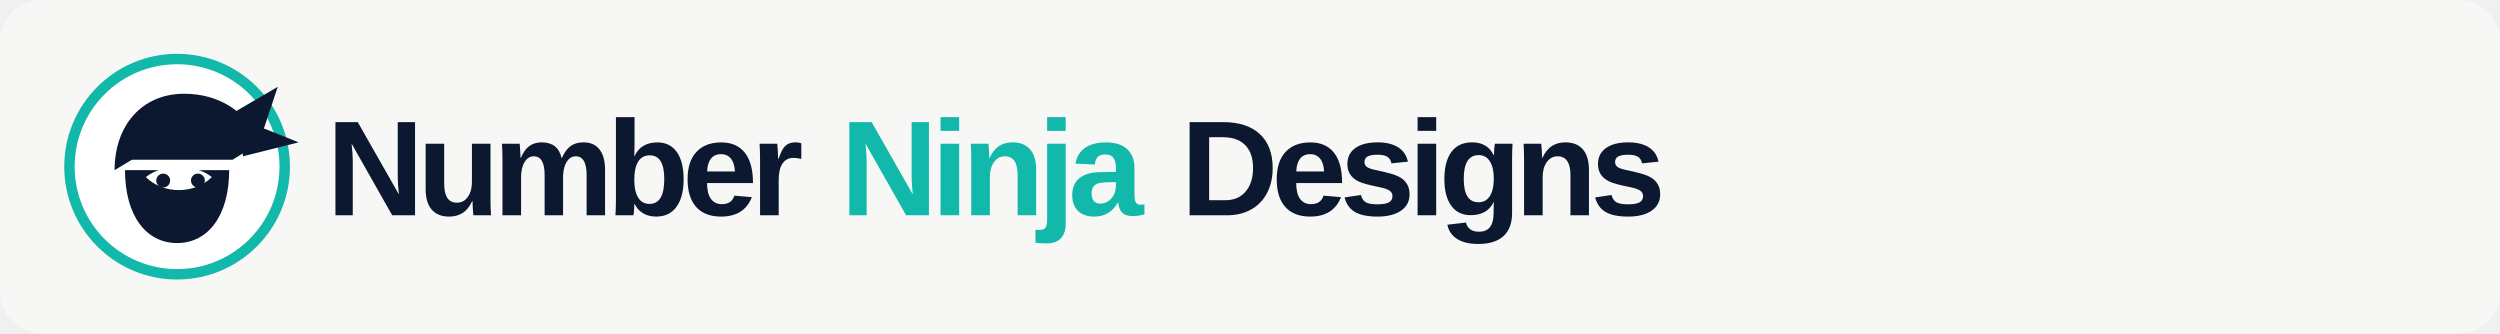
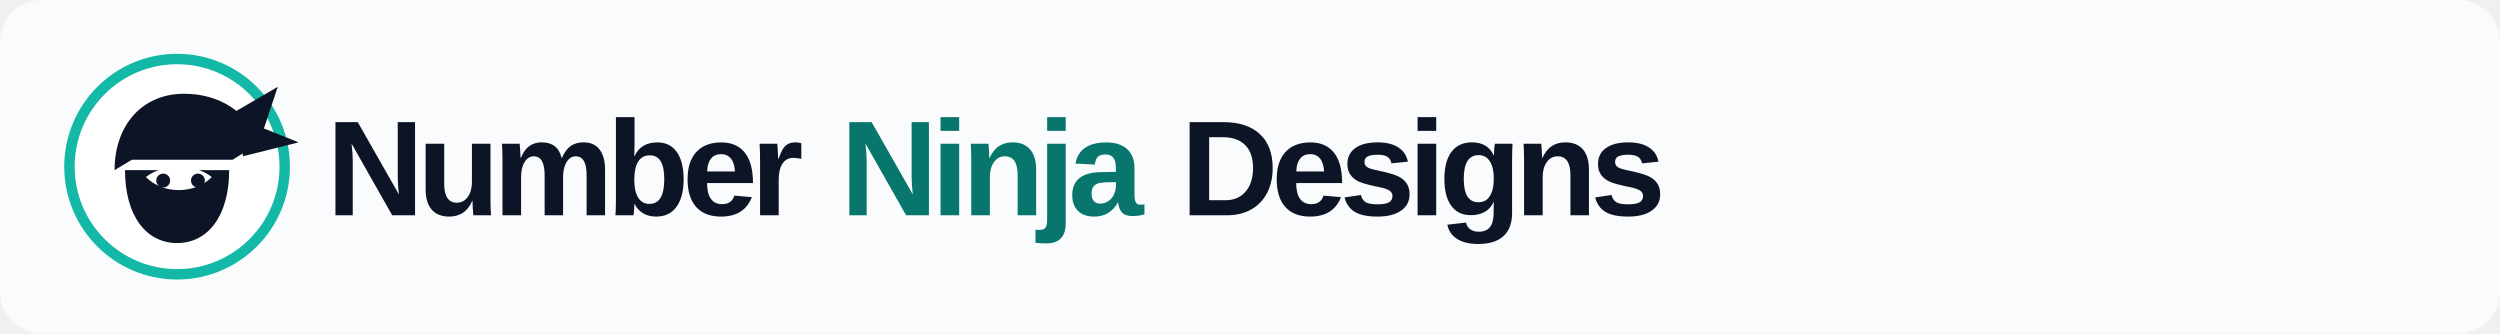
<svg xmlns="http://www.w3.org/2000/svg" viewBox="0 0 720 96" role="img" aria-labelledby="title desc">
-   <rect width="720" height="96" rx="12" fill="#F7F8F6" />
+   <rect width="720" height="96" rx="12" fill="#F9FBFC" />
  <g transform="translate(18 15)">
-     <circle cx="33" cy="33" r="31" fill="#FFFFFF" stroke="#12B8AA" stroke-width="3" />
-     <path d="M15 34c0-13 8-22 20-22 10 0 18 5 22 14l-8 5H20l-5 3z" fill="#0B1830" />
-     <path d="M18 34h30c0 13-6 21-15 21S18 47 18 34z" fill="#0B1830" />
+     <circle cx="33" cy="33" r="31" fill="#FFFFFF" stroke="#13B8A7" stroke-width="3" />
+     <path d="M15 34c0-13 8-22 20-22 10 0 18 5 22 14l-8 5H20l-5 3z" fill="#0C1426" />
+     <path d="M18 34h30c0 13-6 21-15 21S18 47 18 34z" fill="#0C1426" />
    <path d="M24 36c5-4 14-4 19 0-5 5-14 5-19 0z" fill="#FFFFFF" />
-     <circle cx="29" cy="37" r="2" fill="#0B1830" />
-     <circle cx="39" cy="37" r="2" fill="#0B1830" />
-     <path d="M50 17l12-7-4 12 10 4-16 4z" fill="#0B1830" />
+     <circle cx="29" cy="37" r="2" fill="#0C1426" />
+     <circle cx="39" cy="37" r="2" fill="#0C1426" />
+     <path d="M50 17l12-7-4 12 10 4-16 4z" fill="#0C1426" />
  </g>
-   <text x="94" y="62" fill="#0B1830" font-family="Arial, Segoe UI, sans-serif" font-size="39" font-weight="800" letter-spacing="-2">Number</text>
-   <text x="242" y="62" fill="#12B8AA" font-family="Arial, Segoe UI, sans-serif" font-size="39" font-weight="800" letter-spacing="-2">Ninja</text>
-   <text x="340" y="62" fill="#0B1830" font-family="Arial, Segoe UI, sans-serif" font-size="39" font-weight="800" letter-spacing="-2">Designs</text>
+   <text x="94" y="62" fill="#0C1426" font-family="Arial, Segoe UI, sans-serif" font-size="39" font-weight="800" letter-spacing="-2">Number</text>
+   <text x="242" y="62" fill="#08766D" font-family="Arial, Segoe UI, sans-serif" font-size="39" font-weight="800" letter-spacing="-2">Ninja</text>
+   <text x="340" y="62" fill="#0C1426" font-family="Arial, Segoe UI, sans-serif" font-size="39" font-weight="800" letter-spacing="-2">Designs</text>
</svg>
